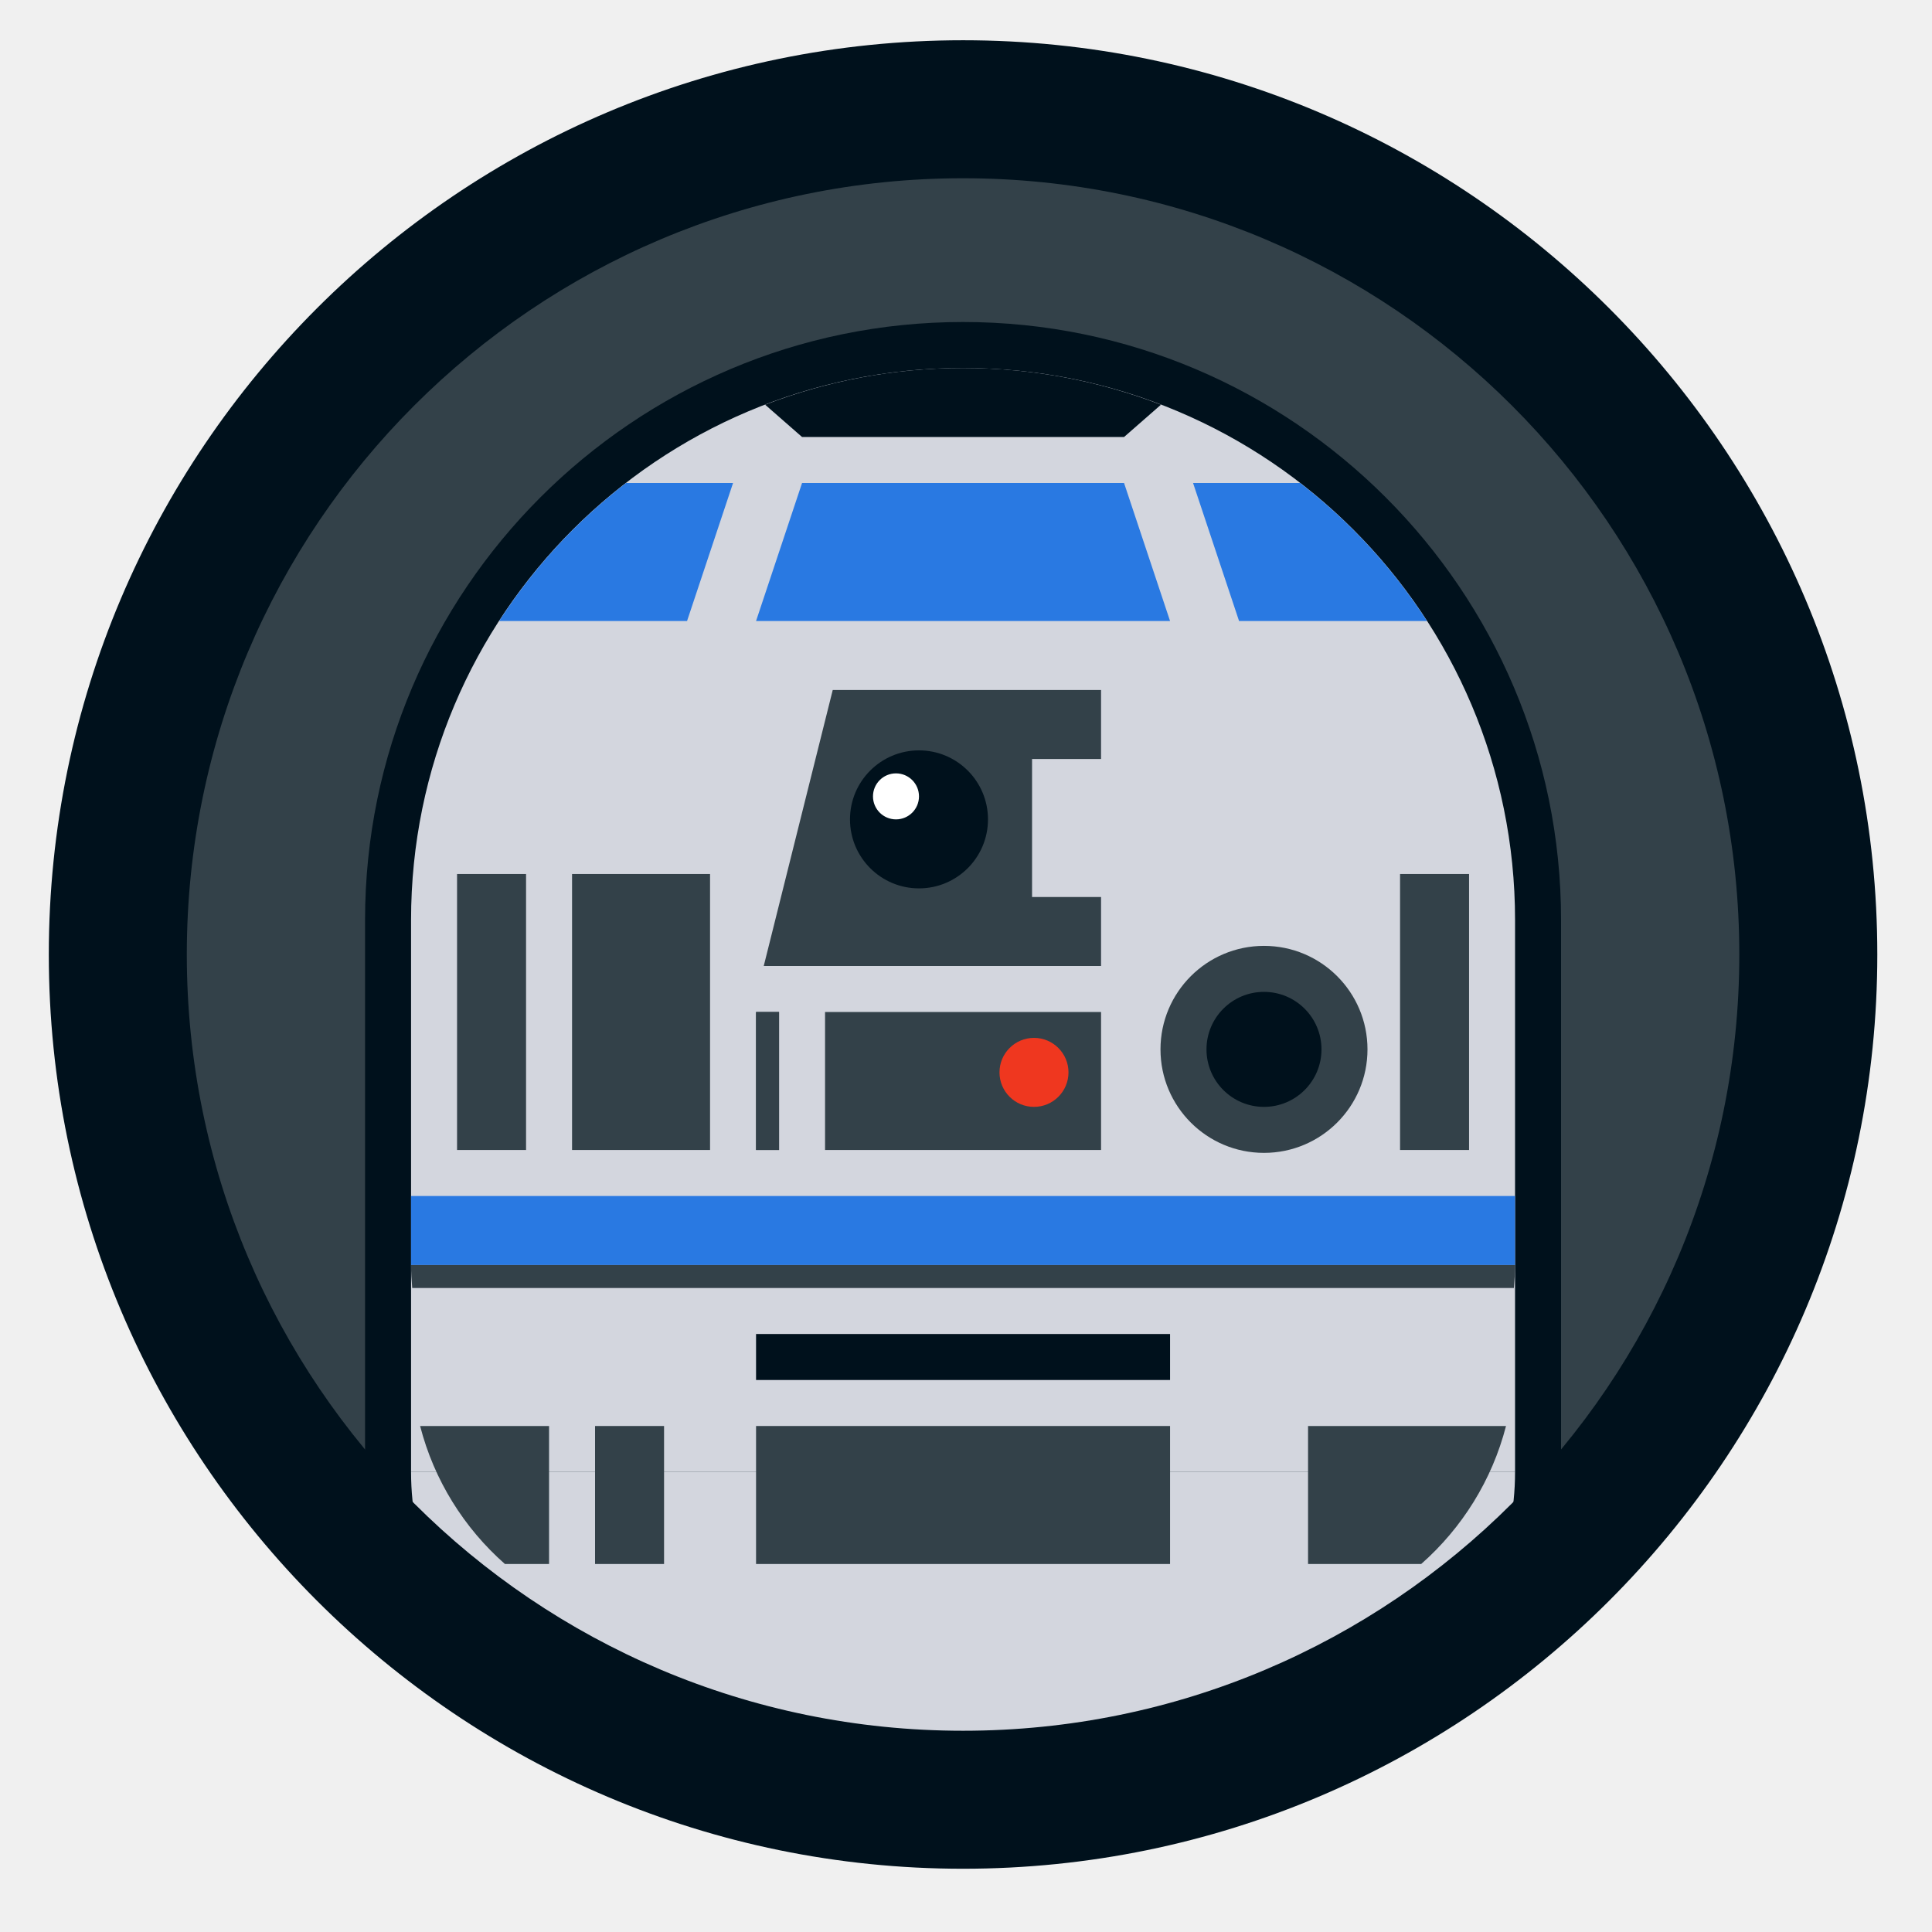
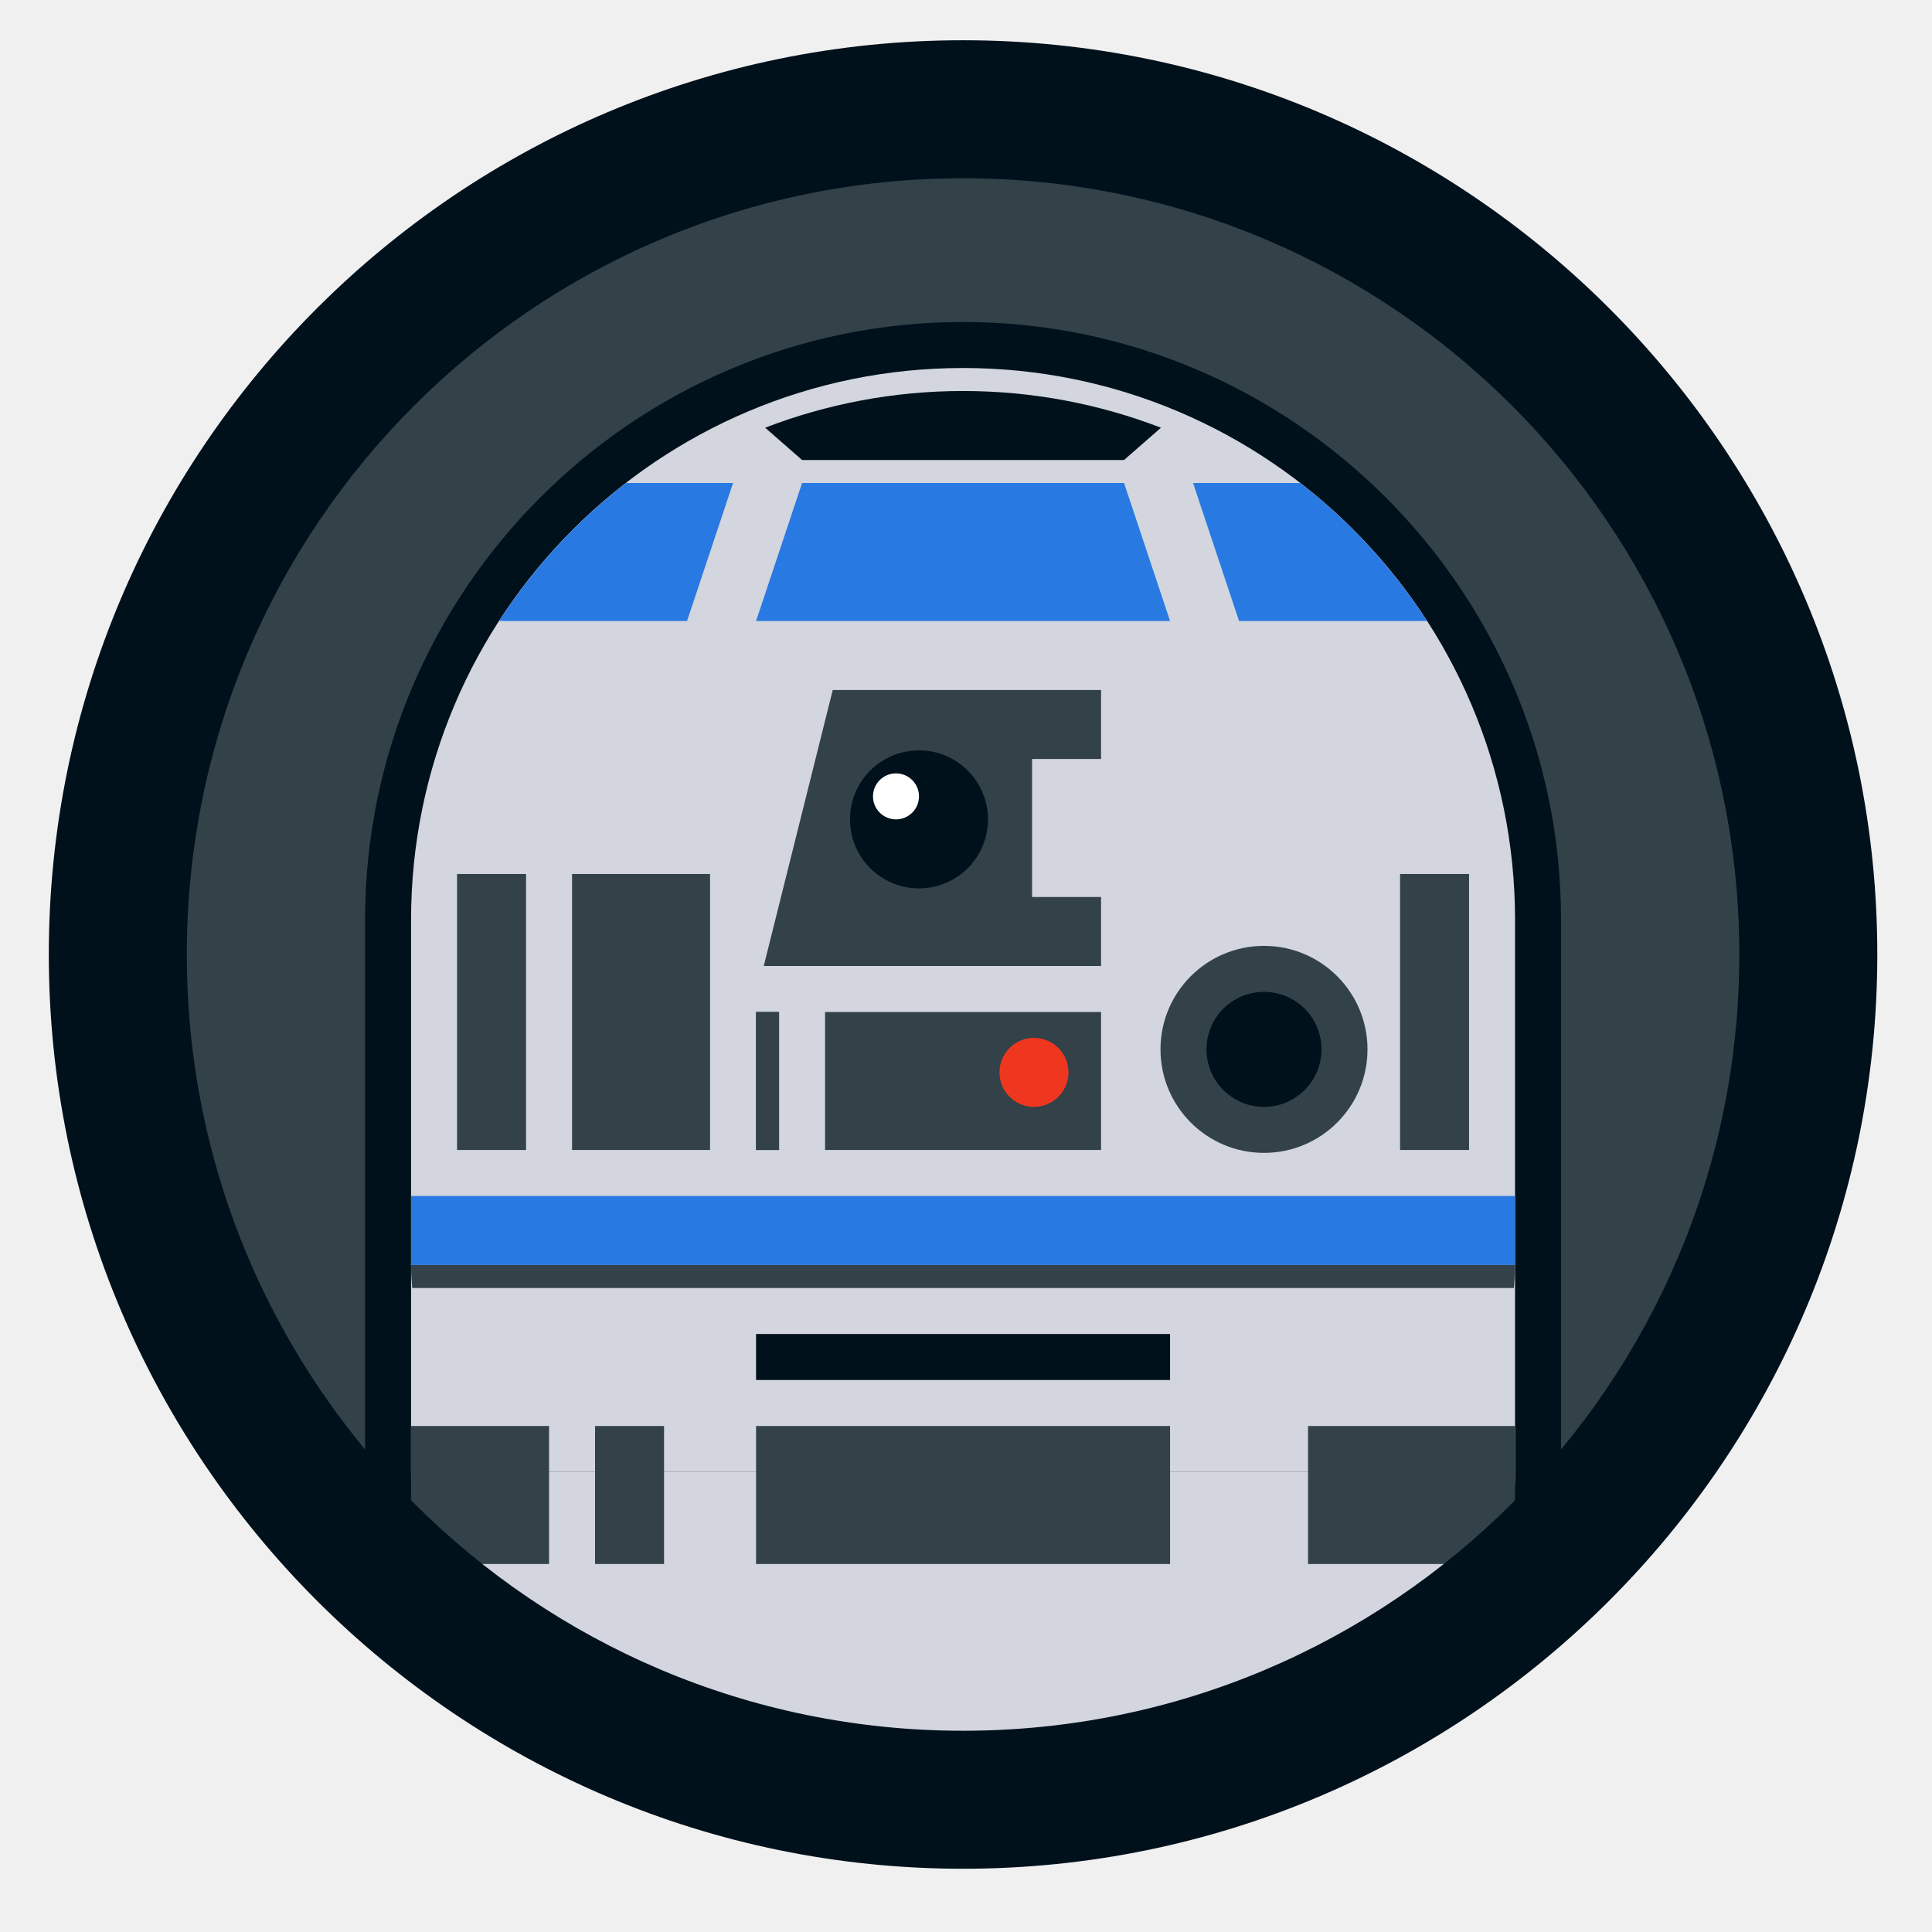
<svg xmlns="http://www.w3.org/2000/svg" version="1.1" x="0px" y="0px" width="84px" height="84px" viewBox="0 0 84 84" enable-background="new 0 0 84 84" xml:space="preserve">
  <g id="Calque_1">
    <path fill="#334149" d="M41.872,75.999c-19.023,0-34.499-15.476-34.499-34.499S22.849,7.001,41.872,7.001   S76.371,22.477,76.371,41.5S60.896,75.999,41.872,75.999z" />
  </g>
  <g id="Calque_3">
    <g>
      <path fill="#00111C" d="M41.872,16c-13.255,0-24,10.745-24,24v24c0,6.627,5.373,12,12,12h24c6.627,0,12-5.373,12-12V40    C65.872,26.745,55.127,16,41.872,16z" />
      <path fill="#00111C" d="M53.872,78h-24c-7.72,0-14-6.28-14-14V40c0-14.336,11.663-26,26-26s26,11.664,26,26v24    C67.872,71.72,61.592,78,53.872,78z M41.872,18c-12.131,0-22,9.869-22,22v24c0,5.514,4.486,10,10,10h24c5.514,0,10-4.486,10-10V40    C63.872,27.869,54.003,18,41.872,18z" />
    </g>
    <path fill="#D3D6DE" d="M65.872,64V40c0-13.255-10.745-24-24-24s-24,10.745-24,24v24" />
    <path fill="#D3D6DE" d="M17.872,64c0,6.627,5.373,12,12,12h24c6.627,0,12-5.373,12-12" />
    <polygon fill="#2979E2" points="50.872,27 32.872,27 34.872,21 48.872,21  " />
    <path fill="#2979E2" d="M29.872,27l2-6h-4.655c-2.161,1.67-4.028,3.699-5.515,6H29.872z" />
    <path fill="#2979E2" d="M53.872,27h8.17c-1.486-2.301-3.354-4.33-5.515-6h-4.655L53.872,27z" />
    <rect x="32.872" y="62" fill="#334149" width="18" height="6" />
    <rect x="25.872" y="62" fill="#334149" width="3" height="6" />
-     <path fill="#334149" d="M56.872,62v6h4.919c1.774-1.563,3.079-3.64,3.688-6H56.872z" />
-     <path fill="#334149" d="M21.953,68h1.919v-6h-5.606C18.874,64.36,20.178,66.437,21.953,68z" />
-     <path fill="#00111C" d="M41.872,16c-3.034,0-5.934,0.568-8.605,1.596L34.872,19h14l1.605-1.404C47.806,16.568,44.906,16,41.872,16z   " />
+     <rect x="56.872" y="62" fill="#334149" width="9" height="6" />
+     <rect x="17.872" y="62" fill="#334149" width="6" height="6" />
+     <path fill="#00111C" d="M41.872,17c-3.034,0-5.934,0.568-8.605,1.596L34.872,20h14l1.605-1.404C47.806,17.568,44.906,17,41.872,17z   " />
    <rect x="32.872" y="58" fill="#00111C" width="18" height="2" />
    <rect x="17.872" y="52" fill="#2979E2" width="48" height="3" />
    <path fill="#334149" d="M65.821,56c0.027-0.33,0.051-0.662,0.051-1h-48c0,0.338,0.022,0.67,0.05,1H65.821z" />
    <rect x="19.872" y="38" fill="#334149" width="3" height="12" />
    <rect x="32.872" y="44" fill="#334149" width="1" height="6" />
    <rect x="32.872" y="44" fill="#334149" width="1" height="6" />
    <rect x="60.872" y="38" fill="#334149" width="3" height="12" />
    <rect x="24.872" y="38" fill="#334149" width="6" height="12" />
    <rect x="35.872" y="44" fill="#334149" width="12" height="6" />
    <polygon fill="#334149" points="47.872,42 33.206,42 36.206,30 47.872,30 47.872,33 44.872,33 44.872,39 47.872,39  " />
    <circle fill="#334149" cx="54.956" cy="45.625" r="4.5" />
    <circle fill="#00111C" cx="54.956" cy="45.625" r="2.5" />
    <circle fill="#00111C" cx="39.956" cy="35.625" r="3" />
    <circle fill="#EF371F" cx="44.956" cy="46.625" r="1.5" />
    <circle fill="#FFFFFF" cx="38.956" cy="34.625" r="1" />
    <g>
      <path fill="#00111C" d="M41.872,7.75c18.64,0,33.75,15.11,33.75,33.75s-15.11,33.75-33.75,33.75S8.122,60.14,8.122,41.5    S23.232,7.75,41.872,7.75 M41.872,1.75c-21.918,0-39.75,17.832-39.75,39.75s17.832,39.75,39.75,39.75s39.75-17.832,39.75-39.75    S63.79,1.75,41.872,1.75L41.872,1.75z" />
    </g>
  </g>
  <g id="Calque_2">
</g>
</svg>
